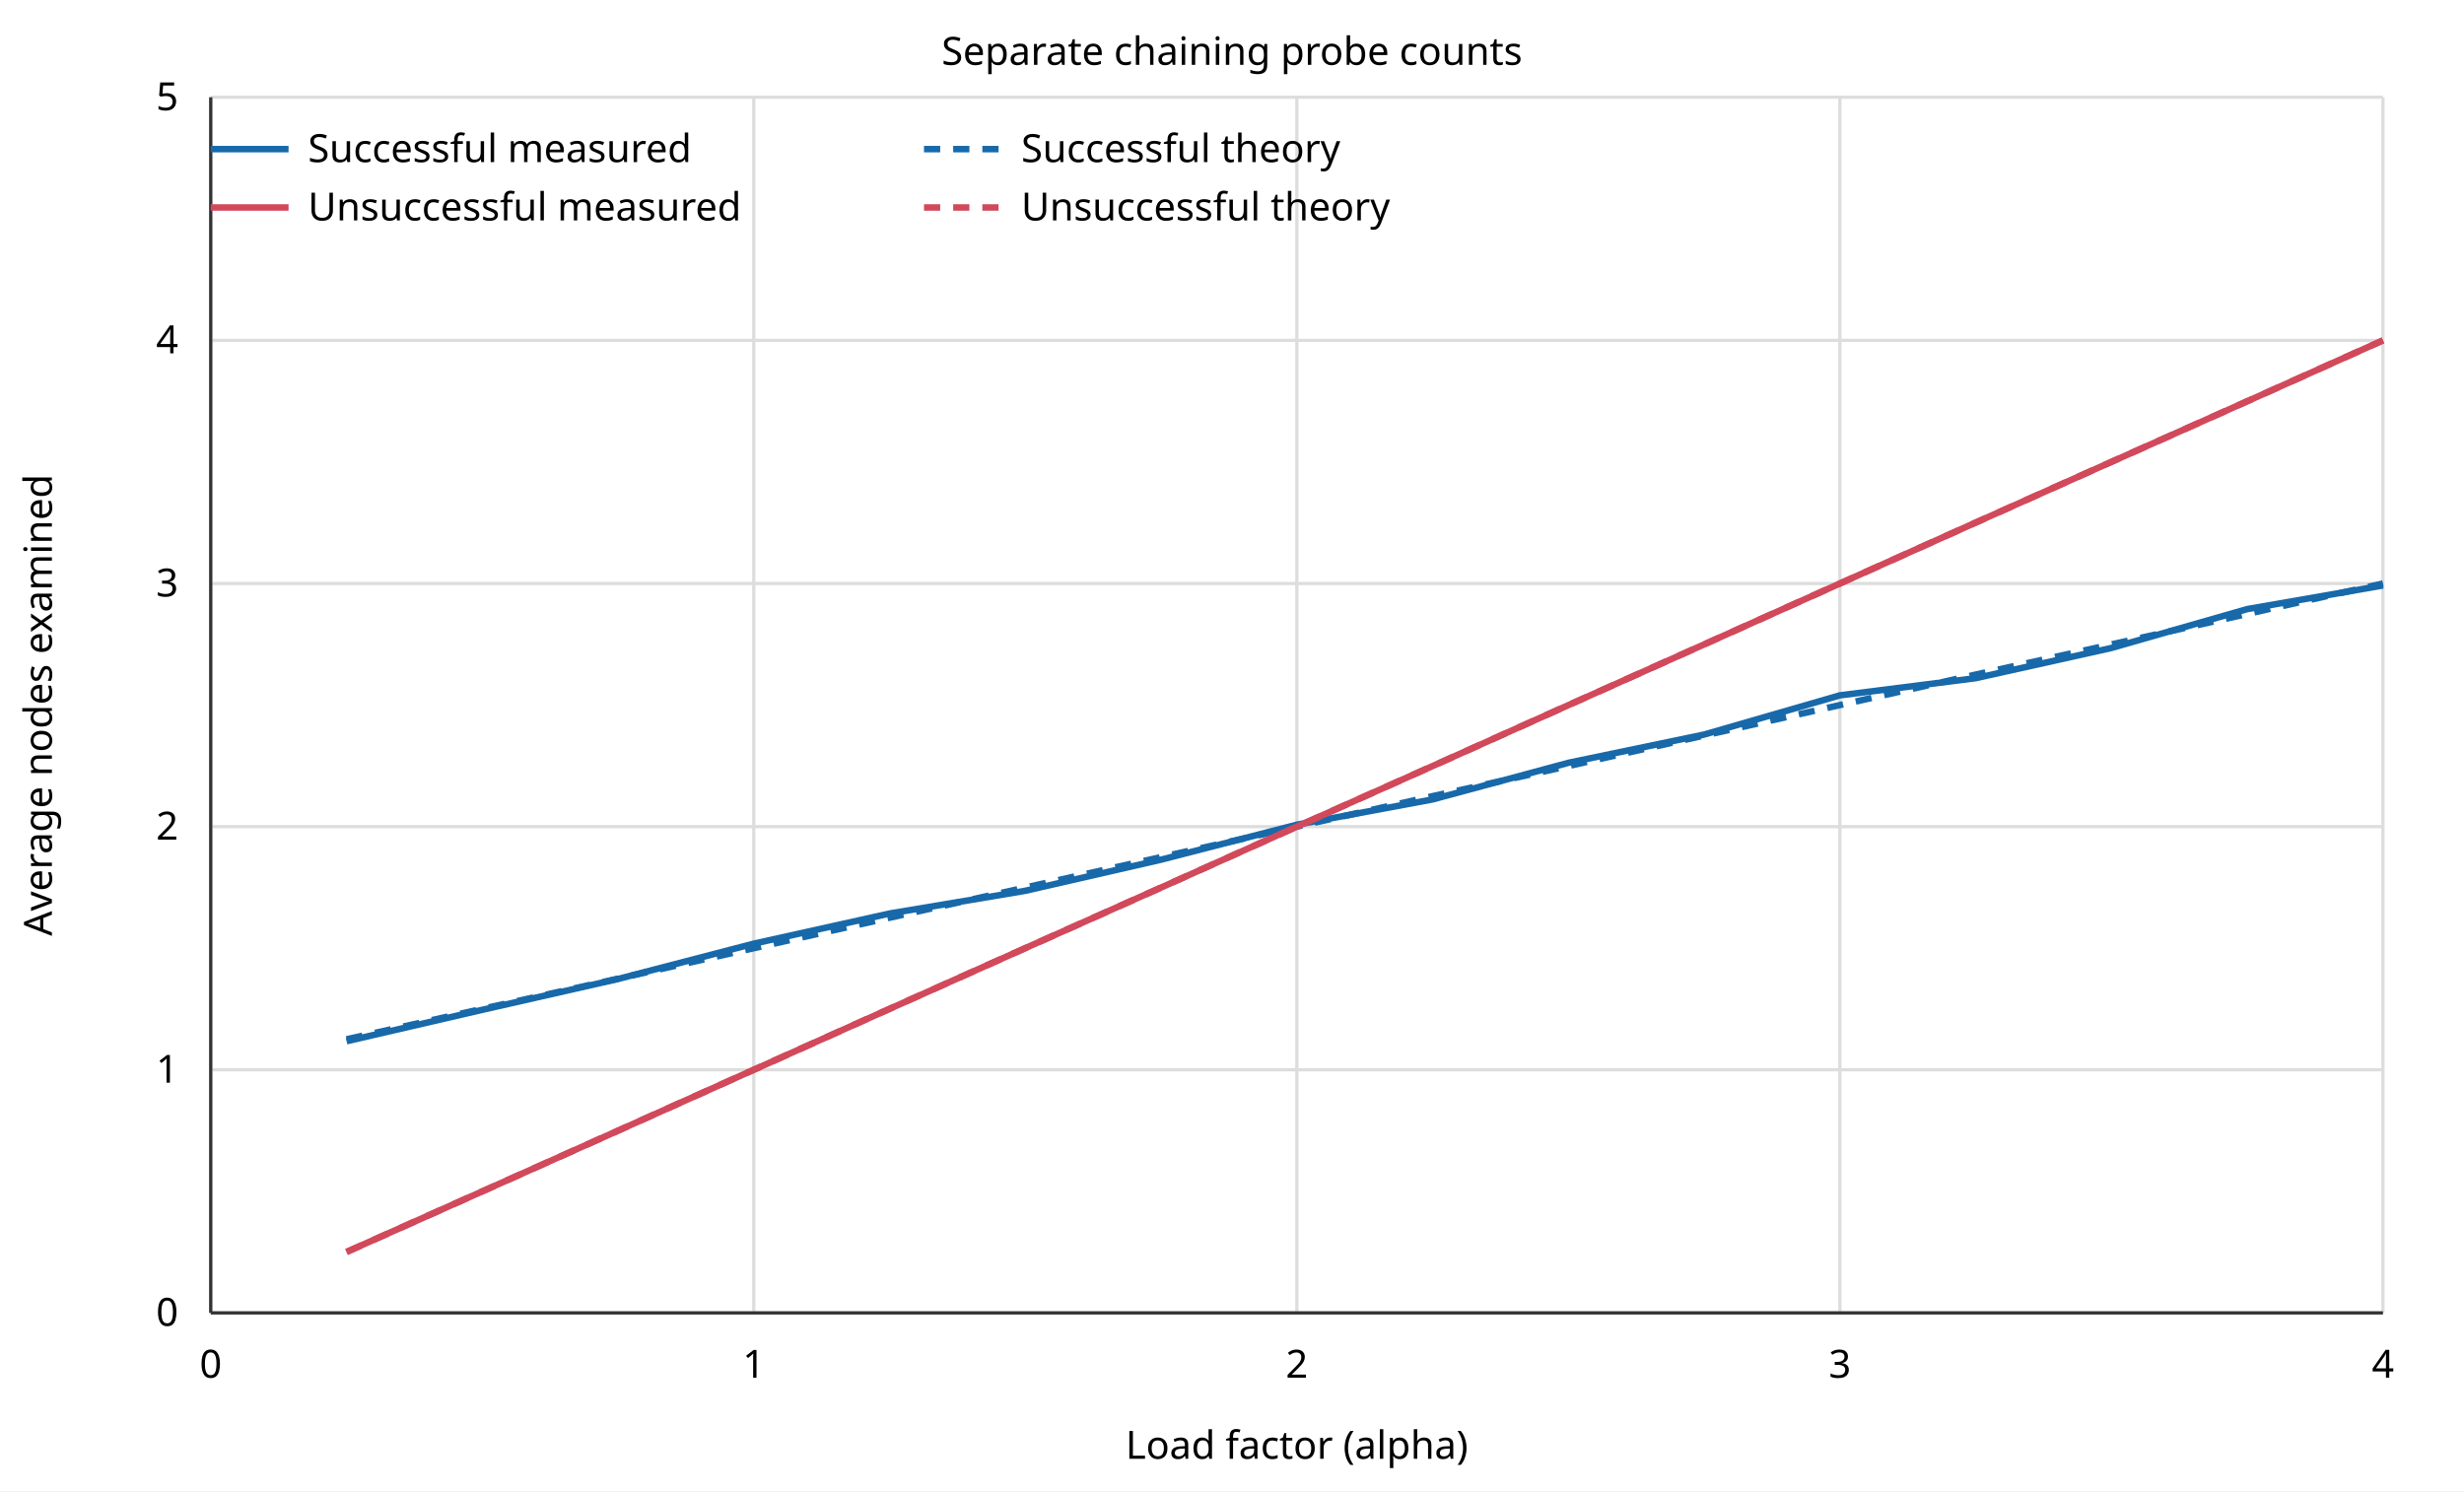
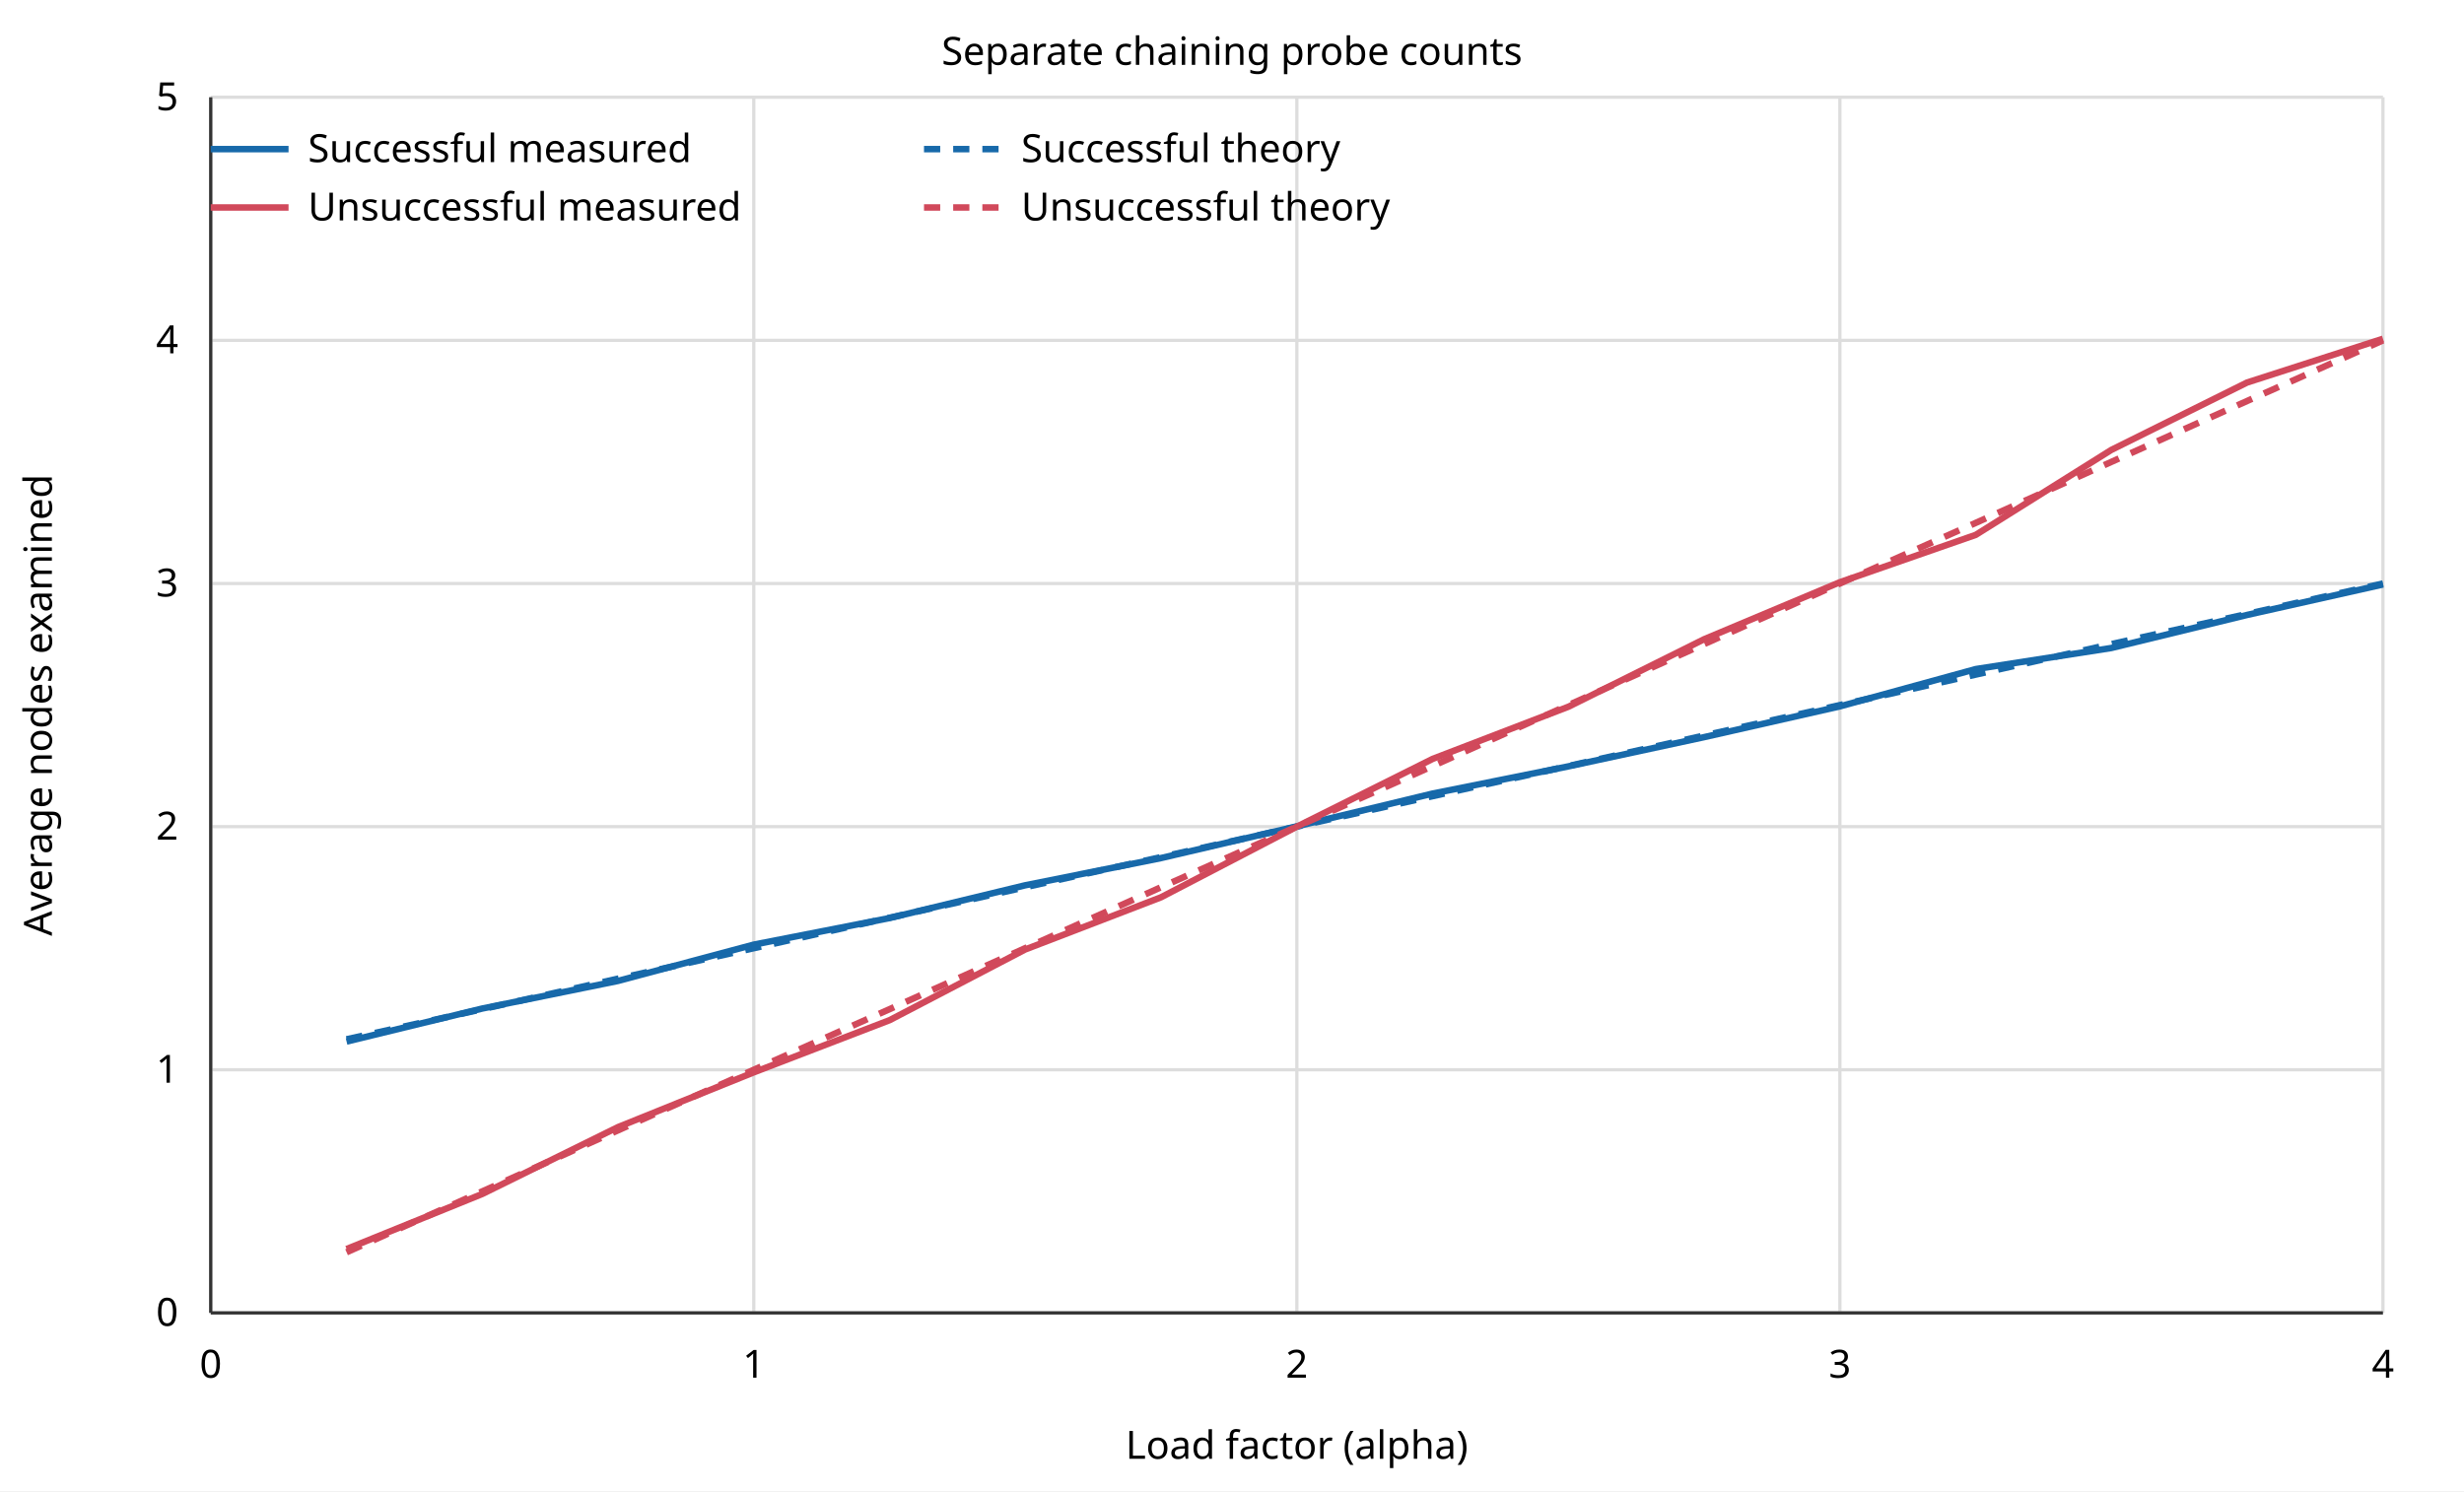
<svg xmlns="http://www.w3.org/2000/svg" width="760" height="460" viewBox="0 0 760 460">
  <rect width="100%" height="100%" fill="white" />
  <style>text{font:12px sans-serif}.axis{stroke:#333}.grid{stroke:#ddd}</style>
  <text x="380" y="20" text-anchor="middle">Separate chaining probe counts</text>
  <line class="grid" x1="65" y1="405.0" x2="735" y2="405.0" />
  <text x="55" y="409.0" text-anchor="end">0</text>
  <line class="grid" x1="65" y1="330.0" x2="735" y2="330.0" />
  <text x="55" y="334.0" text-anchor="end">1</text>
  <line class="grid" x1="65" y1="255.0" x2="735" y2="255.0" />
  <text x="55" y="259.0" text-anchor="end">2</text>
  <line class="grid" x1="65" y1="180.0" x2="735" y2="180.0" />
  <text x="55" y="184.0" text-anchor="end">3</text>
  <line class="grid" x1="65" y1="105.0" x2="735" y2="105.0" />
  <text x="55" y="109.0" text-anchor="end">4</text>
  <line class="grid" x1="65" y1="30.0" x2="735" y2="30.0" />
  <text x="55" y="34.0" text-anchor="end">5</text>
  <line class="grid" x1="65.0" y1="30" x2="65.0" y2="405" />
  <text x="65.0" y="425" text-anchor="middle">0</text>
  <line class="grid" x1="232.5" y1="30" x2="232.5" y2="405" />
  <text x="232.5" y="425" text-anchor="middle">1</text>
  <line class="grid" x1="400.0" y1="30" x2="400.0" y2="405" />
  <text x="400.0" y="425" text-anchor="middle">2</text>
  <line class="grid" x1="567.5" y1="30" x2="567.5" y2="405" />
  <text x="567.5" y="425" text-anchor="middle">3</text>
  <line class="grid" x1="735.0" y1="30" x2="735.0" y2="405" />
  <text x="735.0" y="425" text-anchor="middle">4</text>
  <line class="axis" x1="65" y1="30" x2="65" y2="405" />
  <line class="axis" x1="65" y1="405" x2="735" y2="405" />
  <text x="400.0" y="450" text-anchor="middle">Load factor (alpha)</text>
  <text transform="translate(16 217.5) rotate(-90)" text-anchor="middle">Average nodes examined</text>
-   <polyline fill="none" stroke="#1769aa" stroke-width="2" points="106.9,321.2 148.8,311.5 190.6,302.0 232.5,291.1 274.4,281.8 316.2,274.8 358.1,265.2 400.0,254.4 441.9,246.6 483.8,235.3 525.6,226.6 567.5,214.5 609.4,209.2 651.2,199.9 693.1,187.9 735.0,180.6" />
+   <polyline fill="none" stroke="#1769aa" stroke-width="2" points="106.9,321.3 148.8,311.1 190.6,302.6 232.5,291.4 274.4,283.2 316.2,273.1 358.1,264.7 400.0,254.9 441.9,244.8 483.8,236.4 525.6,227.4 567.5,217.9 609.4,206.4 651.2,199.9 693.1,189.7 735.0,180.3" />
  <line x1="65" y1="46" x2="89" y2="46" stroke="#1769aa" stroke-width="2" />
  <text x="95" y="50">Successful measured</text>
-   <polyline fill="none" stroke="#1769aa" stroke-width="2" stroke-dasharray="5 4" points="106.9,320.6 148.8,311.2 190.6,301.9 232.5,292.5 274.4,283.1 316.2,273.8 358.1,264.4 400.0,255.0 441.9,245.6 483.8,236.3 525.6,226.9 567.5,217.5 609.4,208.1 651.2,198.8 693.1,189.4 735.0,180.0" />
+   <polyline fill="none" stroke="#1769aa" stroke-width="2" stroke-dasharray="5 4" points="106.9,320.6 148.8,311.3 190.6,301.9 232.5,292.5 274.4,283.1 316.2,273.7 358.1,264.4 400.0,255.0 441.9,245.6 483.8,236.3 525.6,226.9 567.5,217.5 609.4,208.1 651.2,198.7 693.1,189.4 735.0,180.0" />
  <line x1="285" y1="46" x2="309" y2="46" stroke="#1769aa" stroke-width="2" stroke-dasharray="5 4" />
  <text x="315" y="50">Successful theory</text>
-   <polyline fill="none" stroke="#d1495b" stroke-width="2" points="106.9,386.2 148.8,367.5 190.6,348.8 232.5,330.0 274.4,311.2 316.2,292.5 358.1,273.8 400.0,255.0 441.9,236.3 483.8,217.5 525.6,198.8 567.5,180.0 609.4,161.2 651.2,142.5 693.1,123.8 735.0,105.0" />
+   <polyline fill="none" stroke="#d1495b" stroke-width="2" points="106.9,385.3 148.8,368.3 190.6,347.7 232.5,330.8 274.4,314.7 316.2,292.9 358.1,276.8 400.0,255.0 441.9,234.1 483.8,218.0 525.6,197.2 567.5,179.6 609.4,165.0 651.2,138.8 693.1,118.0 735.0,104.5" />
  <line x1="65" y1="64" x2="89" y2="64" stroke="#d1495b" stroke-width="2" />
  <text x="95" y="68">Unsuccessful measured</text>
-   <polyline fill="none" stroke="#d1495b" stroke-width="2" stroke-dasharray="5 4" points="106.9,386.2 148.8,367.5 190.6,348.8 232.5,330.0 274.4,311.2 316.2,292.5 358.1,273.8 400.0,255.0 441.9,236.3 483.8,217.5 525.6,198.8 567.5,180.0 609.4,161.2 651.2,142.5 693.1,123.8 735.0,105.0" />
+   <polyline fill="none" stroke="#d1495b" stroke-width="2" stroke-dasharray="5 4" points="106.9,386.3 148.8,367.5 190.6,348.7 232.5,330.0 274.4,311.3 316.2,292.5 358.1,273.7 400.0,255.0 441.9,236.3 483.8,217.5 525.6,198.7 567.5,180.0 609.4,161.3 651.2,142.5 693.1,123.7 735.0,105.0" />
  <line x1="285" y1="64" x2="309" y2="64" stroke="#d1495b" stroke-width="2" stroke-dasharray="5 4" />
  <text x="315" y="68">Unsuccessful theory</text>
</svg>
